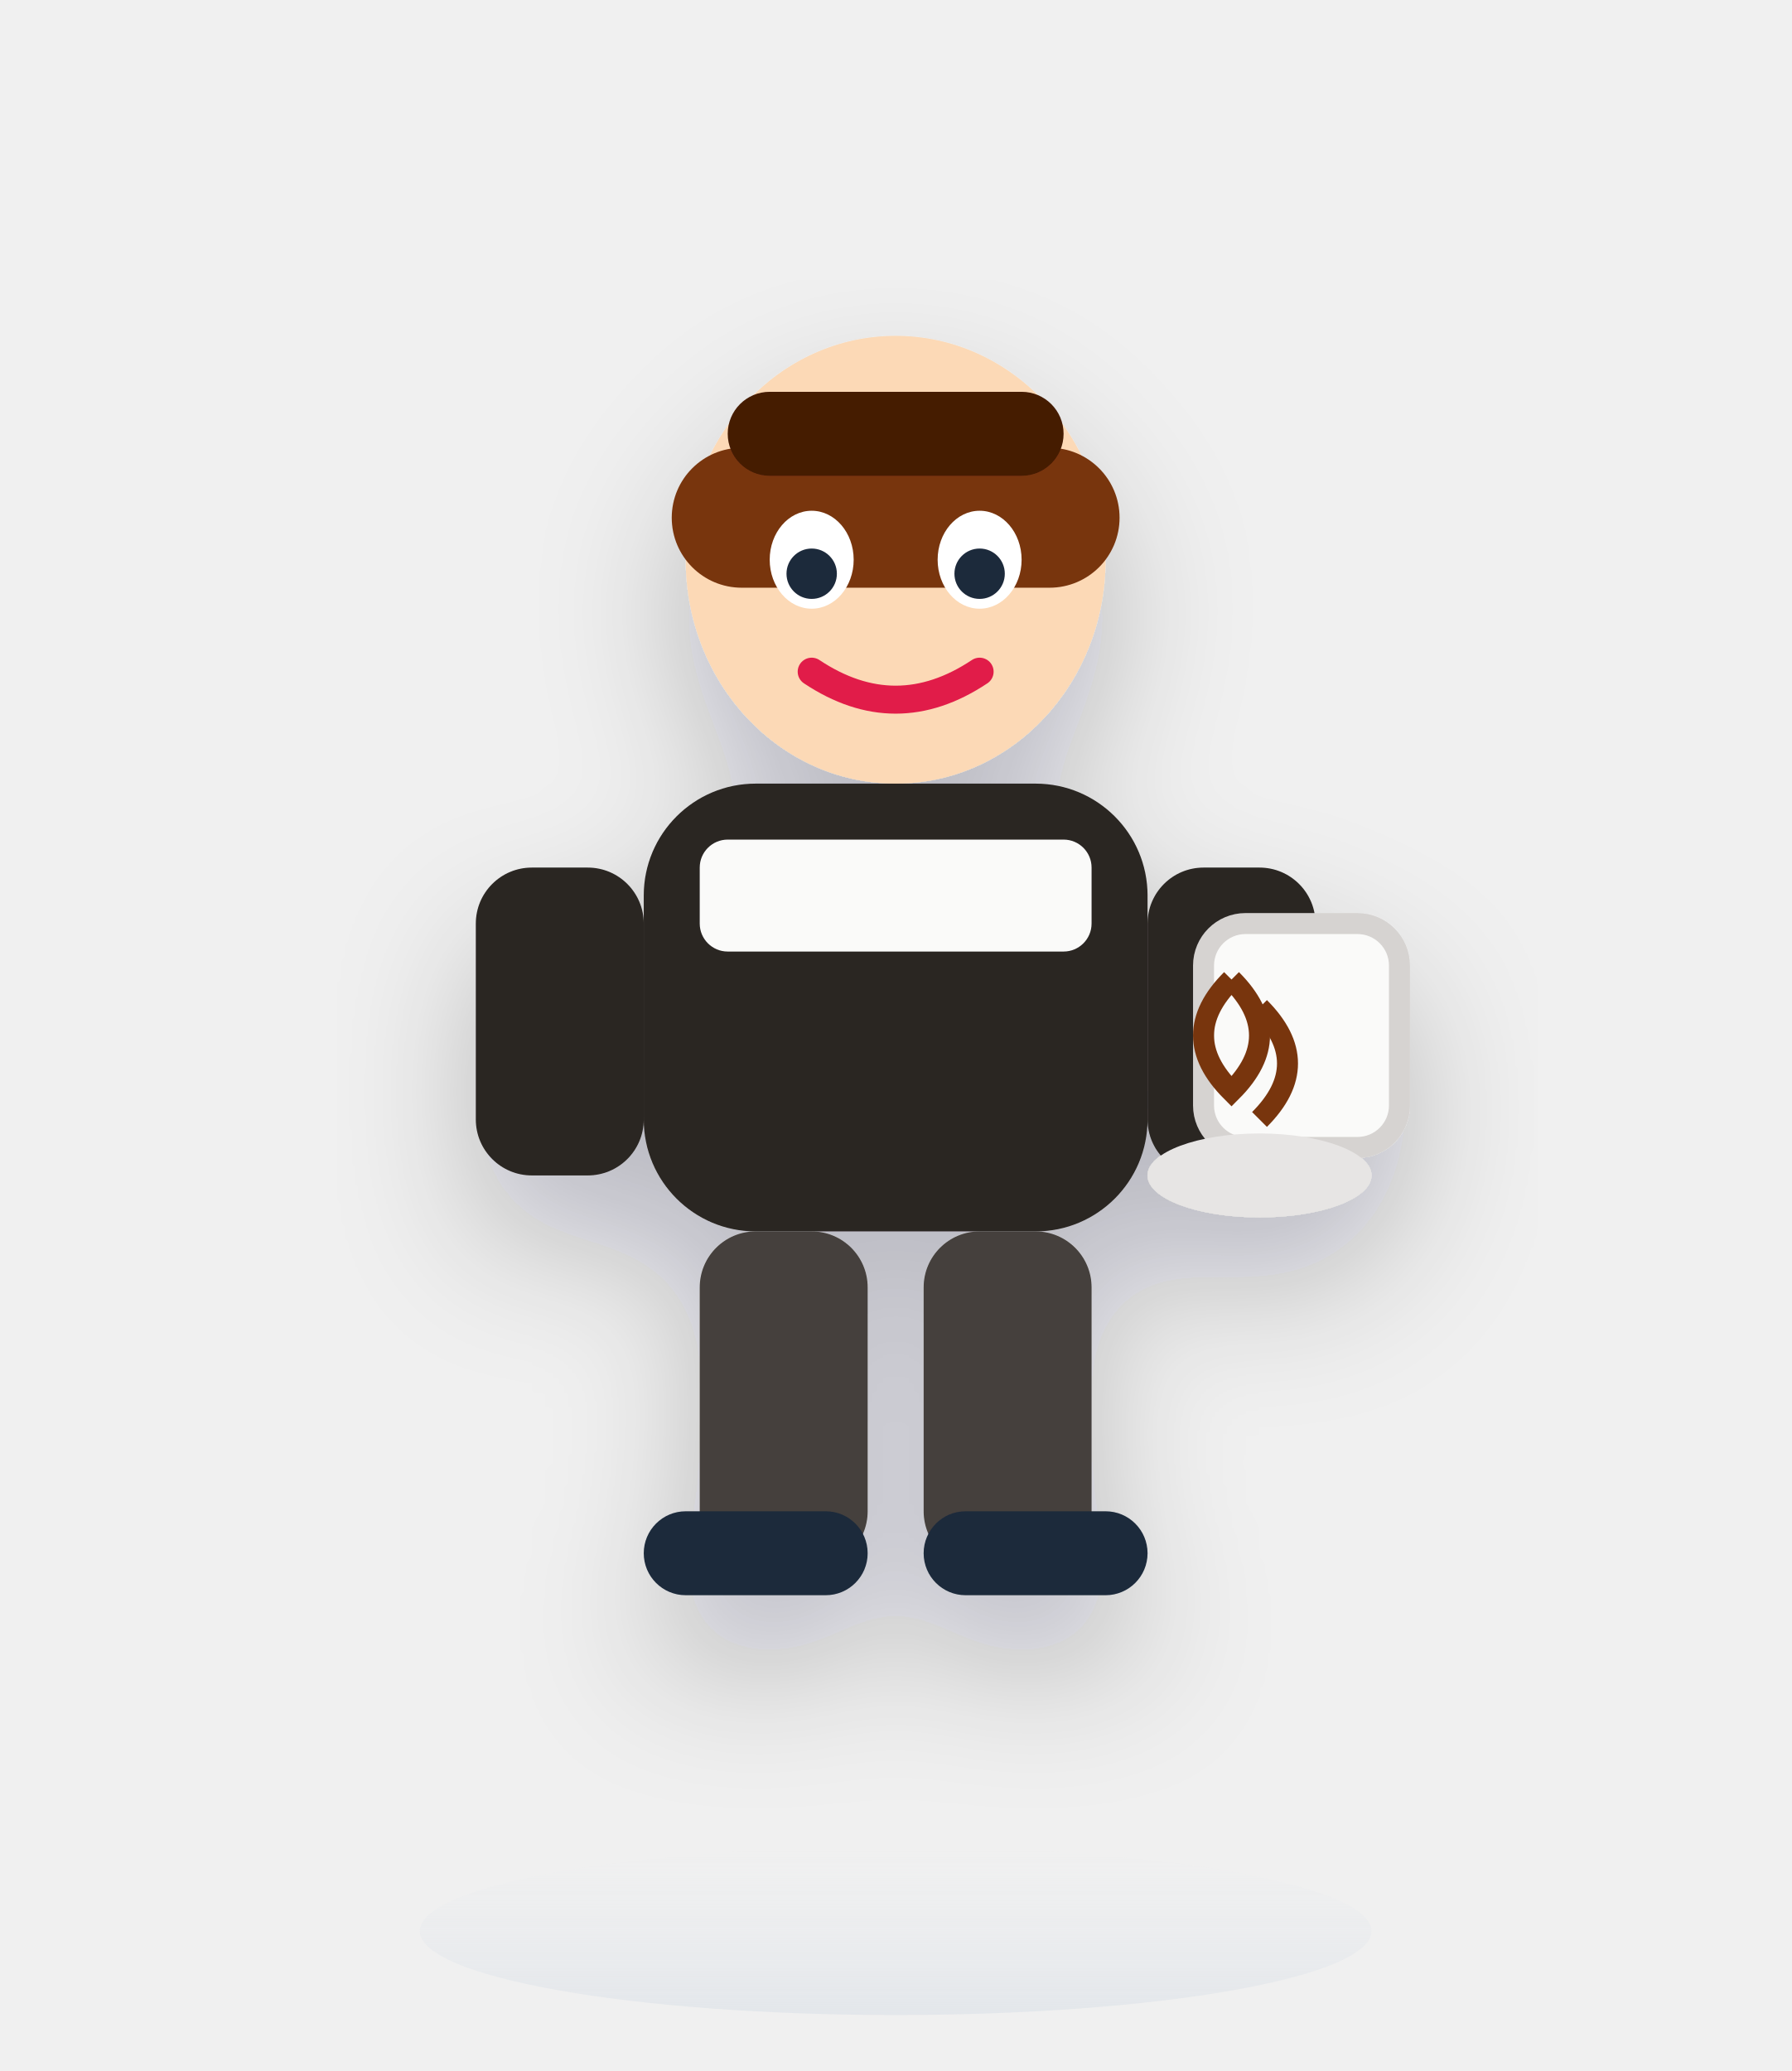
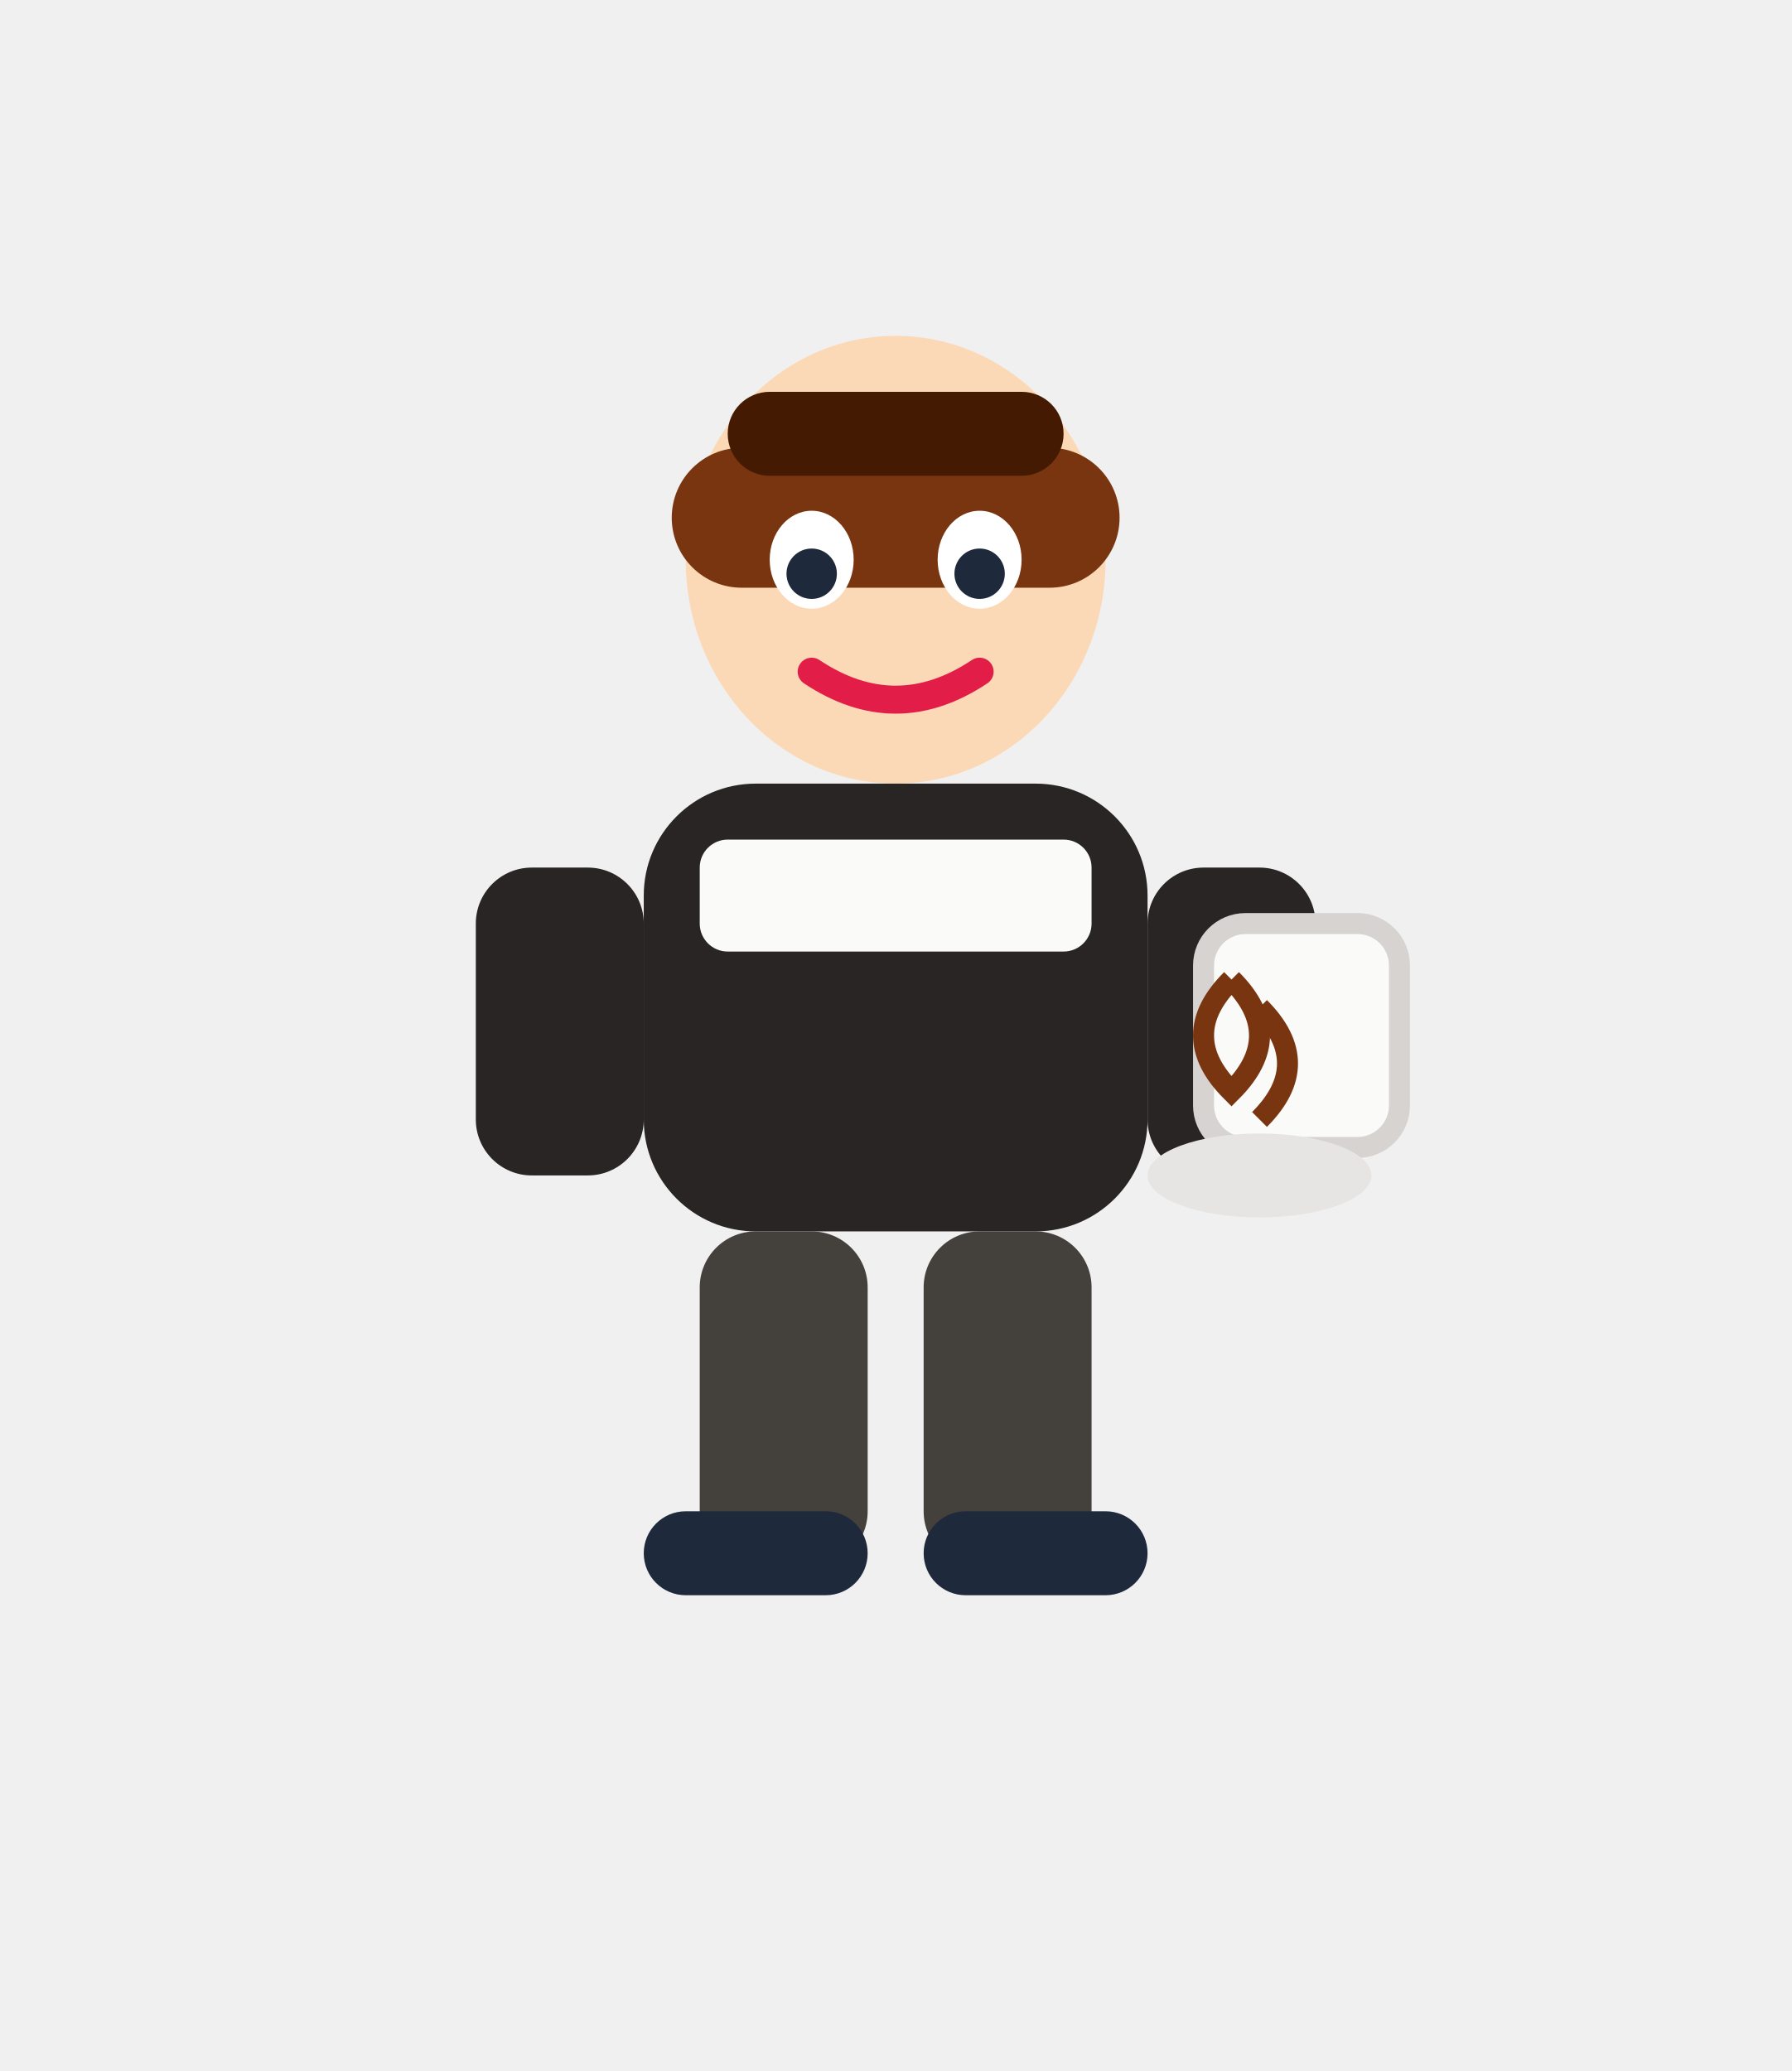
<svg xmlns="http://www.w3.org/2000/svg" viewBox="0 0 128 148" role="img" aria-hidden="true">
-   <defs>
-     <filter id="charShadow" x="-15%" y="-10%" width="130%" height="130%">
-       <feDropShadow dx="0" dy="5" stdDeviation="5" flood-color="#0f172a" flood-opacity="0.22" />
-     </filter>
-     <linearGradient id="floor" x1="0" y1="0" x2="0" y2="1">
-       <stop offset="0%" stop-color="#e2e8f0" stop-opacity="0" />
-       <stop offset="100%" stop-color="#cbd5e1" stop-opacity="0.35" />
-     </linearGradient>
-   </defs>
-   <ellipse cx="64" cy="138" rx="34" ry="6" fill="url(#floor)" />
-   <g filter="url(#charShadow)">
-     <ellipse cx="64" cy="40" rx="15" ry="16" fill="#fcd9b6" />
-     <rect x="48" y="32" width="32" height="10" rx="5" fill="#78350f" />
-     <rect x="52" y="28" width="24" height="6" rx="3" fill="#451a03" />
-     <ellipse cx="58" cy="40" rx="3" ry="3.5" fill="#ffffff" />
-     <ellipse cx="70" cy="40" rx="3" ry="3.5" fill="#ffffff" />
-     <circle cx="58" cy="41" r="1.8" fill="#1e293b" />
-     <circle cx="70" cy="41" r="1.8" fill="#1e293b" />
-     <path d="M58 48 Q64 52 70 48" fill="none" stroke="#e11d48" stroke-width="2" stroke-linecap="round" />
-     <rect x="46" y="56" width="36" height="32" rx="8" fill="#292524" />
-     <rect x="50" y="60" width="28" height="8" rx="2" fill="#fafaf9" />
-     <rect x="34" y="62" width="12" height="22" rx="4" fill="#292524" />
-     <rect x="82" y="62" width="12" height="22" rx="4" fill="#292524" />
-     <rect x="86" y="66" width="14" height="16" rx="3" fill="#fafaf9" stroke="#d6d3d1" stroke-width="1.5" />
-     <path d="M88 70 Q92 74 88 78 Q84 74 88 70" fill="none" stroke="#78350f" stroke-width="1.5" />
-     <path d="M90 72 Q94 76 90 80" fill="none" stroke="#78350f" stroke-width="1.5" />
-     <ellipse cx="90" cy="84" rx="8" ry="3" fill="#e7e5e4" />
-     <rect x="50" y="88" width="12" height="24" rx="4" fill="#44403c" />
-     <rect x="66" y="88" width="12" height="24" rx="4" fill="#44403c" />
-     <rect x="46" y="108" width="16" height="6" rx="3" fill="#1e293b" />
-     <rect x="66" y="108" width="16" height="6" rx="3" fill="#1e293b" />
-   </g>
+   <ellipse cx="64" cy="40" rx="15" ry="16" fill="#fcd9b6" />
+   <rect x="48" y="32" width="32" height="10" rx="5" fill="#78350f" />
+   <rect x="52" y="28" width="24" height="6" rx="3" fill="#451a03" />
+   <ellipse cx="58" cy="40" rx="3" ry="3.5" fill="#ffffff" />
+   <ellipse cx="70" cy="40" rx="3" ry="3.5" fill="#ffffff" />
+   <circle cx="58" cy="41" r="1.8" fill="#1e293b" />
+   <circle cx="70" cy="41" r="1.8" fill="#1e293b" />
+   <path d="M58 48 Q64 52 70 48" fill="none" stroke="#e11d48" stroke-width="2" stroke-linecap="round" />
+   <rect x="46" y="56" width="36" height="32" rx="8" fill="#292524" />
+   <rect x="50" y="60" width="28" height="8" rx="2" fill="#fafaf9" />
+   <rect x="34" y="62" width="12" height="22" rx="4" fill="#292524" />
+   <rect x="82" y="62" width="12" height="22" rx="4" fill="#292524" />
+   <rect x="86" y="66" width="14" height="16" rx="3" fill="#fafaf9" stroke="#d6d3d1" stroke-width="1.5" />
+   <path d="M88 70 Q92 74 88 78 Q84 74 88 70" fill="none" stroke="#78350f" stroke-width="1.5" />
+   <path d="M90 72 Q94 76 90 80" fill="none" stroke="#78350f" stroke-width="1.5" />
+   <ellipse cx="90" cy="84" rx="8" ry="3" fill="#e7e5e4" />
+   <rect x="50" y="88" width="12" height="24" rx="4" fill="#44403c" />
+   <rect x="66" y="88" width="12" height="24" rx="4" fill="#44403c" />
+   <rect x="46" y="108" width="16" height="6" rx="3" fill="#1e293b" />
+   <rect x="66" y="108" width="16" height="6" rx="3" fill="#1e293b" />
</svg>
